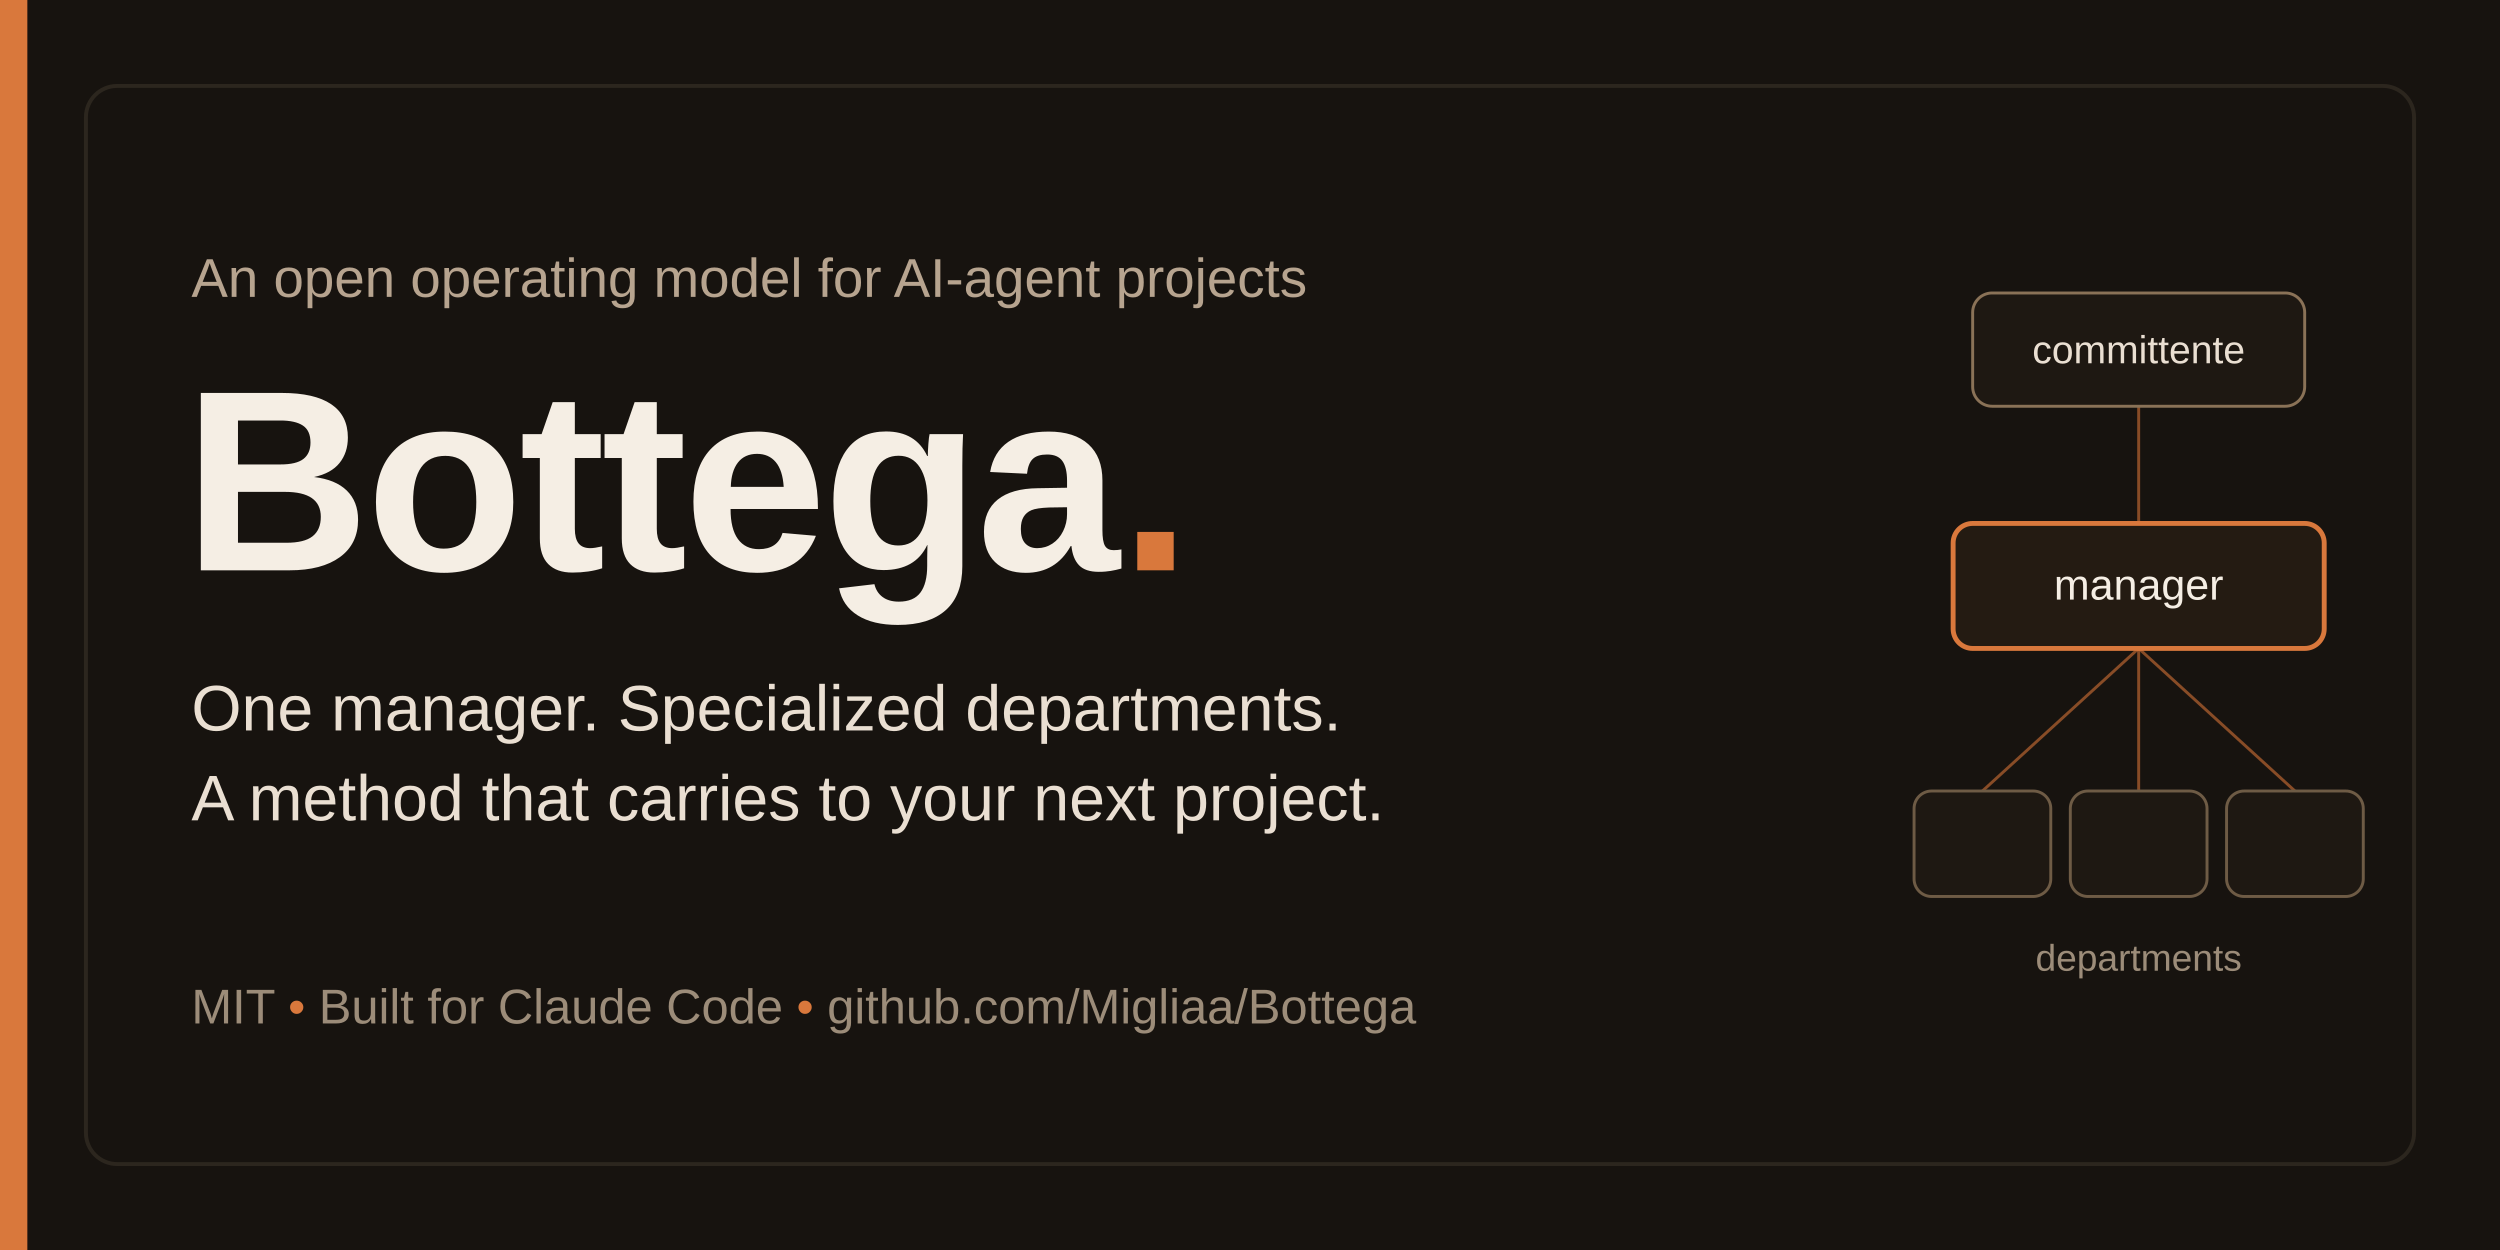
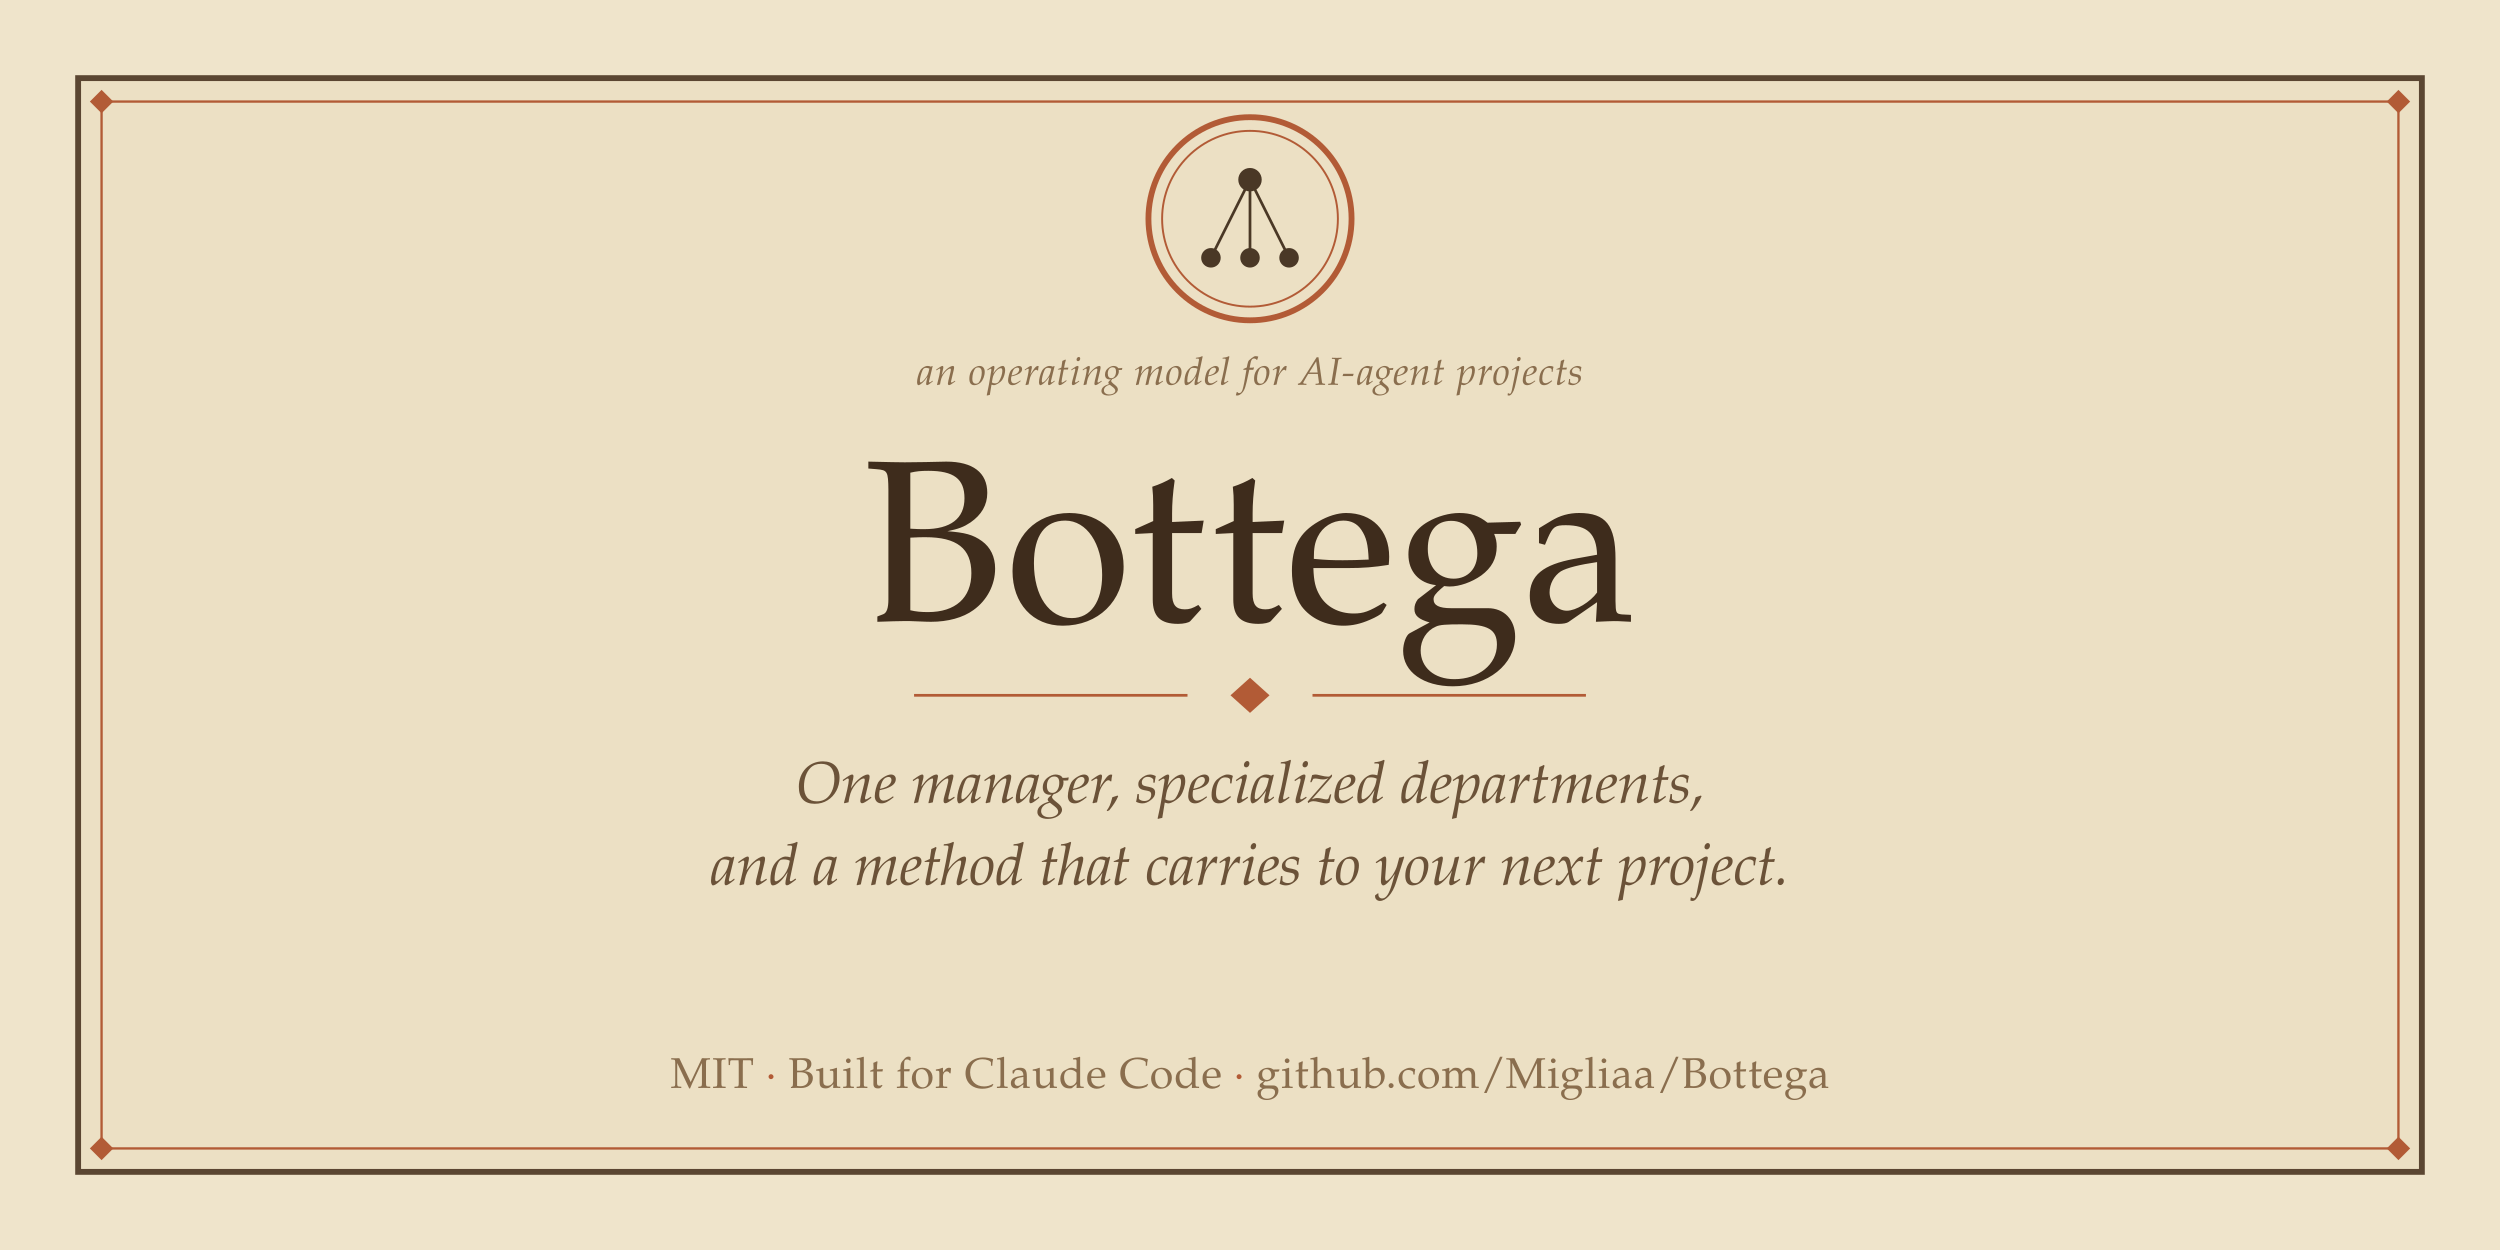
- <svg xmlns="http://www.w3.org/2000/svg" width="1280" height="640" viewBox="0 0 1280 640" role="img" font-family="'Segoe UI', Arial, sans-serif">
-   <rect x="0" y="0" width="1280" height="640" fill="#17130F" />
-   <rect x="0" y="0" width="14" height="640" fill="#D9783C" />
-   <rect x="44" y="44" width="1192" height="552" fill="none" stroke="#2C261E" stroke-width="2" rx="16" />
-   <text x="98" y="152" font-size="28" font-weight="400" fill="#B7A48F">An open operating model for AI-agent projects</text>
-   <text x="94" y="292" font-size="132" font-weight="600" letter-spacing="-2" fill="#F5EEE4">Bottega<tspan fill="#D9783C">.</tspan>
-   </text>
-   <text x="98" y="374" font-size="33" font-weight="400" fill="#EADFD2">One manager. Specialized departments.</text>
-   <text x="98" y="420" font-size="33" font-weight="400" fill="#EADFD2">A method that carries to your next project.</text>
-   <text x="98" y="524" font-size="25" font-weight="400" fill="#9C8C79">MIT <tspan fill="#D9783C">•</tspan> Built for Claude Code <tspan fill="#D9783C">•</tspan> github.com/Migliaa/Bottega</text>
-   <line x1="1095" y1="208" x2="1095" y2="268" stroke="#C56A33" stroke-width="1.5" opacity="0.65" />
-   <line x1="1095" y1="332" x2="1015" y2="405" stroke="#C56A33" stroke-width="1.5" opacity="0.65" />
-   <line x1="1095" y1="332" x2="1095" y2="405" stroke="#C56A33" stroke-width="1.5" opacity="0.65" />
-   <line x1="1095" y1="332" x2="1175" y2="405" stroke="#C56A33" stroke-width="1.5" opacity="0.65" />
-   <rect x="1010" y="150" width="170" height="58" rx="10" fill="#1E1812" stroke="#8A7257" stroke-width="1.5" />
-   <text x="1095" y="186" font-size="20" font-weight="400" fill="#EADFD2" text-anchor="middle">committente</text>
-   <rect x="1000" y="268" width="190" height="64" rx="10" fill="#241B12" stroke="#D9783C" stroke-width="2.5" />
-   <text x="1095" y="307" font-size="22" font-weight="500" fill="#F5EEE4" text-anchor="middle">manager</text>
-   <rect x="980" y="405" width="70" height="54" rx="9" fill="#1E1812" stroke="#6E5B45" stroke-width="1.5" />
-   <rect x="1060" y="405" width="70" height="54" rx="9" fill="#1E1812" stroke="#6E5B45" stroke-width="1.5" />
-   <rect x="1140" y="405" width="70" height="54" rx="9" fill="#1E1812" stroke="#6E5B45" stroke-width="1.5" />
-   <text x="1095" y="497" font-size="19" font-weight="400" fill="#9C8C79" text-anchor="middle">departments</text>
+ <svg xmlns="http://www.w3.org/2000/svg" width="1280" height="640" viewBox="0 0 1280 640" role="img" font-family="'Palatino Linotype','Book Antiqua',Georgia,'Times New Roman',serif">
+   <rect x="0" y="0" width="1280" height="640" fill="#EFE4CB" />
+   <rect x="40" y="40" width="1200" height="560" fill="#ECE0C4" />
+   <rect x="40" y="40" width="1200" height="560" fill="none" stroke="#5B4632" stroke-width="3" />
+   <rect x="52" y="52" width="1176" height="536" fill="none" stroke="#B25B36" stroke-width="1.2" />
+   <polygon points="52,46 58,52 52,58 46,52" fill="#B25B36" />
+   <polygon points="1228,46 1234,52 1228,58 1222,52" fill="#B25B36" />
+   <polygon points="52,582 58,588 52,594 46,588" fill="#B25B36" />
+   <polygon points="1228,582 1234,588 1228,594 1222,588" fill="#B25B36" />
+   <circle cx="640" cy="112" r="52" fill="#ECE0C4" stroke="#B25B36" stroke-width="3" />
+   <circle cx="640" cy="112" r="45" fill="none" stroke="#B25B36" stroke-width="1" />
+   <line x1="640" y1="92" x2="620" y2="132" stroke="#4A3826" stroke-width="1.4" />
+   <line x1="640" y1="92" x2="640" y2="132" stroke="#4A3826" stroke-width="1.4" />
+   <line x1="640" y1="92" x2="660" y2="132" stroke="#4A3826" stroke-width="1.4" />
+   <circle cx="640" cy="92" r="6" fill="#4A3826" />
+   <circle cx="620" cy="132" r="5" fill="#4A3826" />
+   <circle cx="640" cy="132" r="5" fill="#4A3826" />
+   <circle cx="660" cy="132" r="5" fill="#4A3826" />
+   <text x="640" y="197" font-size="20" font-style="italic" letter-spacing="0.5" fill="#8A6E4E" text-anchor="middle">an operating model for AI-agent projects</text>
+   <text x="640" y="318" font-size="118" font-weight="500" letter-spacing="1" fill="#3E2C1C" text-anchor="middle">Bottega</text>
+   <line x1="468" y1="356" x2="608" y2="356" stroke="#B25B36" stroke-width="1.4" />
+   <line x1="672" y1="356" x2="812" y2="356" stroke="#B25B36" stroke-width="1.4" />
+   <polygon points="640,347 650,356 640,365 630,356" fill="#B25B36" />
+   <text x="640" y="411" font-size="30" font-style="italic" fill="#6B5238" text-anchor="middle">One manager, specialized departments,</text>
+   <text x="640" y="453" font-size="30" font-style="italic" fill="#6B5238" text-anchor="middle">and a method that carries to your next project.</text>
+   <text x="640" y="557" font-size="22" letter-spacing="0.5" fill="#8A6E4E" text-anchor="middle">MIT <tspan fill="#B25B36">·</tspan> Built for Claude Code <tspan fill="#B25B36">·</tspan> github.com/Migliaa/Bottega</text>
</svg>
